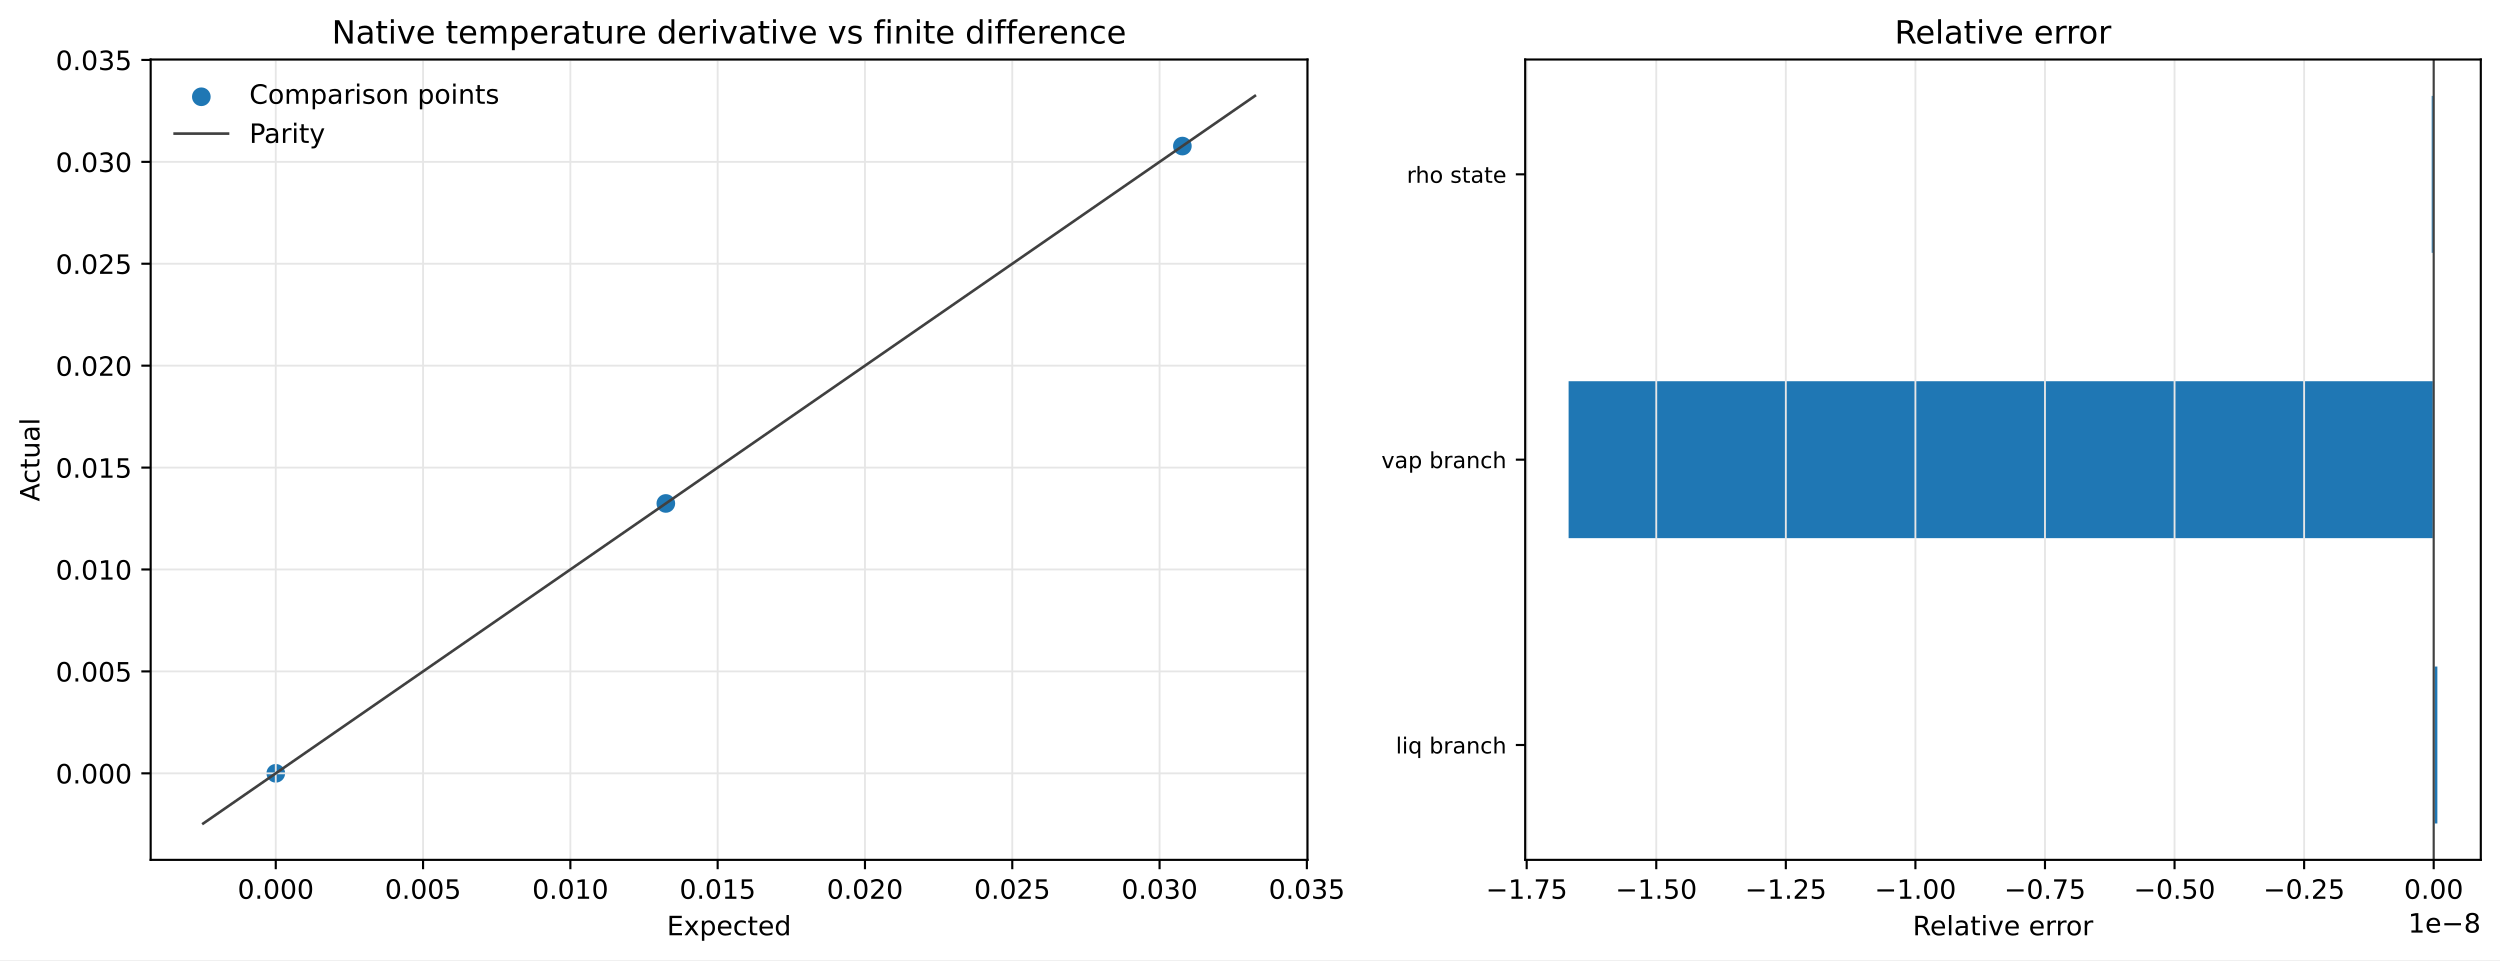
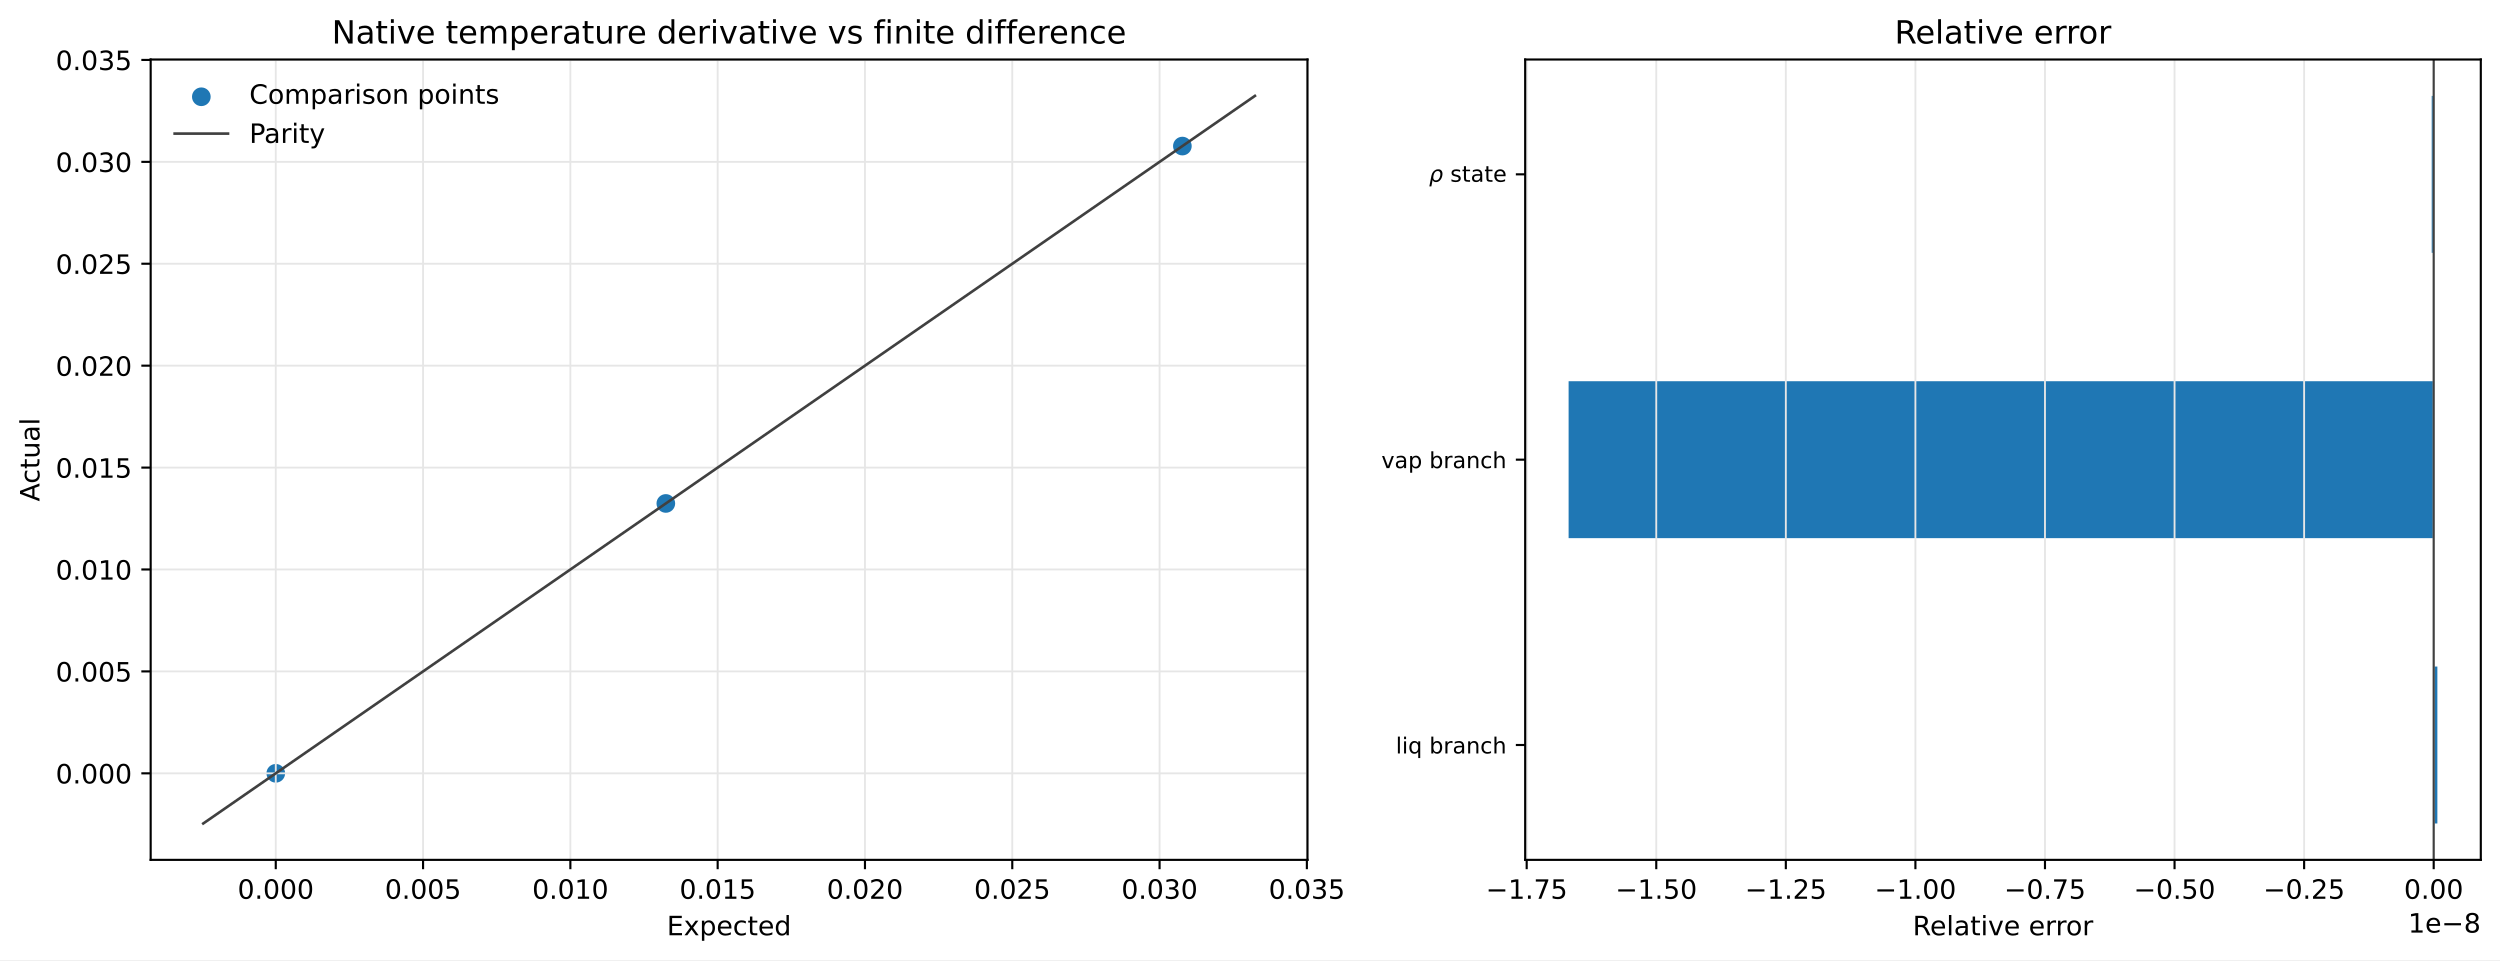
<svg xmlns="http://www.w3.org/2000/svg" xmlns:xlink="http://www.w3.org/1999/xlink" width="937.586pt" height="360.034pt" viewBox="0 0 937.586 360.034" version="1.1">
  <defs>
    <style type="text/css">*{stroke-linejoin: round; stroke-linecap: butt}</style>
  </defs>
  <g id="figure_1">
    <g id="patch_1">
      <path d="M 0 360.034 L 937.586 360.034 L 937.586 0 L 0 0 z " style="fill: #ffffff" />
    </g>
    <g id="axes_1">
      <g id="patch_2">
        <path d="M 56.506 322.478 L 490.351 322.478 L 490.351 22.318 L 56.506 22.318 z " style="fill: #ffffff" />
      </g>
      <g id="PathCollection_1">
        <defs>
          <path id="m520bf919dd" d="M 0 3 C 0.796 3 1.559 2.684 2.121 2.121 C 2.684 1.559 3 0.796 3 0 C 3 -0.796 2.684 -1.559 2.121 -2.121 C 1.559 -2.684 0.796 -3 0 -3 C -0.796 -3 -1.559 -2.684 -2.121 -2.121 C -2.684 -1.559 -3 -0.796 -3 0 C -3 0.796 -2.684 1.559 -2.121 2.121 C -1.559 2.684 -0.796 3 0 3 z " style="stroke: #1f77b4" />
        </defs>
        <g clip-path="url(#pb74b2232c6)">
          <use xlink:href="#m520bf919dd" x="443.431" y="54.781" style="fill: #1f77b4; stroke: #1f77b4" />
          <use xlink:href="#m520bf919dd" x="103.427" y="290.016" style="fill: #1f77b4; stroke: #1f77b4" />
          <use xlink:href="#m520bf919dd" x="249.708" y="188.81" style="fill: #1f77b4; stroke: #1f77b4" />
        </g>
      </g>
      <g id="matplotlib.axis_1">
        <g id="xtick_1">
          <g id="line2d_1">
            <path d="M 103.42 322.478 L 103.42 22.318 " clip-path="url(#pb74b2232c6)" style="fill: none; stroke: #e6e6e6; stroke-width: 0.7; stroke-linecap: square" />
          </g>
          <g id="line2d_2">
            <defs>
              <path id="mdc2d018aba" d="M 0 0 L 0 3.5 " style="stroke: #000000; stroke-width: 0.8" />
            </defs>
            <g>
              <use xlink:href="#mdc2d018aba" x="103.42" y="322.478" style="stroke: #000000; stroke-width: 0.8" />
            </g>
          </g>
          <g id="text_1">
            <text style="font-size: 10px; font-family: 'DejaVu Sans', 'Bitstream Vera Sans', 'Computer Modern Sans Serif', 'Lucida Grande', 'Verdana', 'Geneva', 'Lucid', 'Arial', 'Helvetica', 'Avant Garde', sans-serif; text-anchor: middle" x="103.42" y="337.077" transform="rotate(-0 103.4196 337.0766)">0.000</text>
          </g>
        </g>
        <g id="xtick_2">
          <g id="line2d_3">
            <path d="M 158.663 322.478 L 158.663 22.318 " clip-path="url(#pb74b2232c6)" style="fill: none; stroke: #e6e6e6; stroke-width: 0.7; stroke-linecap: square" />
          </g>
          <g id="line2d_4">
            <g>
              <use xlink:href="#mdc2d018aba" x="158.663" y="322.478" style="stroke: #000000; stroke-width: 0.8" />
            </g>
          </g>
          <g id="text_2">
            <text style="font-size: 10px; font-family: 'DejaVu Sans', 'Bitstream Vera Sans', 'Computer Modern Sans Serif', 'Lucida Grande', 'Verdana', 'Geneva', 'Lucid', 'Arial', 'Helvetica', 'Avant Garde', sans-serif; text-anchor: middle" x="158.663" y="337.077" transform="rotate(-0 158.6628 337.0766)">0.005</text>
          </g>
        </g>
        <g id="xtick_3">
          <g id="line2d_5">
            <path d="M 213.906 322.478 L 213.906 22.318 " clip-path="url(#pb74b2232c6)" style="fill: none; stroke: #e6e6e6; stroke-width: 0.7; stroke-linecap: square" />
          </g>
          <g id="line2d_6">
            <g>
              <use xlink:href="#mdc2d018aba" x="213.906" y="322.478" style="stroke: #000000; stroke-width: 0.8" />
            </g>
          </g>
          <g id="text_3">
            <text style="font-size: 10px; font-family: 'DejaVu Sans', 'Bitstream Vera Sans', 'Computer Modern Sans Serif', 'Lucida Grande', 'Verdana', 'Geneva', 'Lucid', 'Arial', 'Helvetica', 'Avant Garde', sans-serif; text-anchor: middle" x="213.906" y="337.077" transform="rotate(-0 213.906 337.0766)">0.010</text>
          </g>
        </g>
        <g id="xtick_4">
          <g id="line2d_7">
            <path d="M 269.149 322.478 L 269.149 22.318 " clip-path="url(#pb74b2232c6)" style="fill: none; stroke: #e6e6e6; stroke-width: 0.7; stroke-linecap: square" />
          </g>
          <g id="line2d_8">
            <g>
              <use xlink:href="#mdc2d018aba" x="269.149" y="322.478" style="stroke: #000000; stroke-width: 0.8" />
            </g>
          </g>
          <g id="text_4">
            <text style="font-size: 10px; font-family: 'DejaVu Sans', 'Bitstream Vera Sans', 'Computer Modern Sans Serif', 'Lucida Grande', 'Verdana', 'Geneva', 'Lucid', 'Arial', 'Helvetica', 'Avant Garde', sans-serif; text-anchor: middle" x="269.149" y="337.077" transform="rotate(-0 269.1493 337.0766)">0.015</text>
          </g>
        </g>
        <g id="xtick_5">
          <g id="line2d_9">
            <path d="M 324.392 322.478 L 324.392 22.318 " clip-path="url(#pb74b2232c6)" style="fill: none; stroke: #e6e6e6; stroke-width: 0.7; stroke-linecap: square" />
          </g>
          <g id="line2d_10">
            <g>
              <use xlink:href="#mdc2d018aba" x="324.392" y="322.478" style="stroke: #000000; stroke-width: 0.8" />
            </g>
          </g>
          <g id="text_5">
            <text style="font-size: 10px; font-family: 'DejaVu Sans', 'Bitstream Vera Sans', 'Computer Modern Sans Serif', 'Lucida Grande', 'Verdana', 'Geneva', 'Lucid', 'Arial', 'Helvetica', 'Avant Garde', sans-serif; text-anchor: middle" x="324.392" y="337.077" transform="rotate(-0 324.3925 337.0766)">0.020</text>
          </g>
        </g>
        <g id="xtick_6">
          <g id="line2d_11">
            <path d="M 379.636 322.478 L 379.636 22.318 " clip-path="url(#pb74b2232c6)" style="fill: none; stroke: #e6e6e6; stroke-width: 0.7; stroke-linecap: square" />
          </g>
          <g id="line2d_12">
            <g>
              <use xlink:href="#mdc2d018aba" x="379.636" y="322.478" style="stroke: #000000; stroke-width: 0.8" />
            </g>
          </g>
          <g id="text_6">
            <text style="font-size: 10px; font-family: 'DejaVu Sans', 'Bitstream Vera Sans', 'Computer Modern Sans Serif', 'Lucida Grande', 'Verdana', 'Geneva', 'Lucid', 'Arial', 'Helvetica', 'Avant Garde', sans-serif; text-anchor: middle" x="379.636" y="337.077" transform="rotate(-0 379.6357 337.0766)">0.025</text>
          </g>
        </g>
        <g id="xtick_7">
          <g id="line2d_13">
            <path d="M 434.879 322.478 L 434.879 22.318 " clip-path="url(#pb74b2232c6)" style="fill: none; stroke: #e6e6e6; stroke-width: 0.7; stroke-linecap: square" />
          </g>
          <g id="line2d_14">
            <g>
              <use xlink:href="#mdc2d018aba" x="434.879" y="322.478" style="stroke: #000000; stroke-width: 0.8" />
            </g>
          </g>
          <g id="text_7">
            <text style="font-size: 10px; font-family: 'DejaVu Sans', 'Bitstream Vera Sans', 'Computer Modern Sans Serif', 'Lucida Grande', 'Verdana', 'Geneva', 'Lucid', 'Arial', 'Helvetica', 'Avant Garde', sans-serif; text-anchor: middle" x="434.879" y="337.077" transform="rotate(-0 434.8789 337.0766)">0.030</text>
          </g>
        </g>
        <g id="xtick_8">
          <g id="line2d_15">
            <path d="M 490.122 322.478 L 490.122 22.318 " clip-path="url(#pb74b2232c6)" style="fill: none; stroke: #e6e6e6; stroke-width: 0.7; stroke-linecap: square" />
          </g>
          <g id="line2d_16">
            <g>
              <use xlink:href="#mdc2d018aba" x="490.122" y="322.478" style="stroke: #000000; stroke-width: 0.8" />
            </g>
          </g>
          <g id="text_8">
            <text style="font-size: 10px; font-family: 'DejaVu Sans', 'Bitstream Vera Sans', 'Computer Modern Sans Serif', 'Lucida Grande', 'Verdana', 'Geneva', 'Lucid', 'Arial', 'Helvetica', 'Avant Garde', sans-serif; text-anchor: middle" x="490.122" y="337.077" transform="rotate(-0 490.1221 337.0766)">0.035</text>
          </g>
        </g>
        <g id="text_9">
          <text style="font-size: 10px; font-family: 'DejaVu Sans', 'Bitstream Vera Sans', 'Computer Modern Sans Serif', 'Lucida Grande', 'Verdana', 'Geneva', 'Lucid', 'Arial', 'Helvetica', 'Avant Garde', sans-serif; text-anchor: middle" x="273.429" y="350.755" transform="rotate(-0 273.4288 350.7547)">Expected</text>
        </g>
      </g>
      <g id="matplotlib.axis_2">
        <g id="ytick_1">
          <g id="line2d_17">
            <path d="M 56.506 290.021 L 490.351 290.021 " clip-path="url(#pb74b2232c6)" style="fill: none; stroke: #e6e6e6; stroke-width: 0.7; stroke-linecap: square" />
          </g>
          <g id="line2d_18">
            <defs>
              <path id="m029e93d960" d="M 0 0 L -3.5 0 " style="stroke: #000000; stroke-width: 0.8" />
            </defs>
            <g>
              <use xlink:href="#m029e93d960" x="56.506" y="290.021" style="stroke: #000000; stroke-width: 0.8" />
            </g>
          </g>
          <g id="text_10">
            <text style="font-size: 10px; font-family: 'DejaVu Sans', 'Bitstream Vera Sans', 'Computer Modern Sans Serif', 'Lucida Grande', 'Verdana', 'Geneva', 'Lucid', 'Arial', 'Helvetica', 'Avant Garde', sans-serif; text-anchor: end" x="49.506" y="293.82" transform="rotate(-0 49.50625 293.8198)">0.000</text>
          </g>
        </g>
        <g id="ytick_2">
          <g id="line2d_19">
            <path d="M 56.506 251.8 L 490.351 251.8 " clip-path="url(#pb74b2232c6)" style="fill: none; stroke: #e6e6e6; stroke-width: 0.7; stroke-linecap: square" />
          </g>
          <g id="line2d_20">
            <g>
              <use xlink:href="#m029e93d960" x="56.506" y="251.8" style="stroke: #000000; stroke-width: 0.8" />
            </g>
          </g>
          <g id="text_11">
            <text style="font-size: 10px; font-family: 'DejaVu Sans', 'Bitstream Vera Sans', 'Computer Modern Sans Serif', 'Lucida Grande', 'Verdana', 'Geneva', 'Lucid', 'Arial', 'Helvetica', 'Avant Garde', sans-serif; text-anchor: end" x="49.506" y="255.599" transform="rotate(-0 49.50625 255.5993)">0.005</text>
          </g>
        </g>
        <g id="ytick_3">
          <g id="line2d_21">
            <path d="M 56.506 213.58 L 490.351 213.58 " clip-path="url(#pb74b2232c6)" style="fill: none; stroke: #e6e6e6; stroke-width: 0.7; stroke-linecap: square" />
          </g>
          <g id="line2d_22">
            <g>
              <use xlink:href="#m029e93d960" x="56.506" y="213.58" style="stroke: #000000; stroke-width: 0.8" />
            </g>
          </g>
          <g id="text_12">
            <text style="font-size: 10px; font-family: 'DejaVu Sans', 'Bitstream Vera Sans', 'Computer Modern Sans Serif', 'Lucida Grande', 'Verdana', 'Geneva', 'Lucid', 'Arial', 'Helvetica', 'Avant Garde', sans-serif; text-anchor: end" x="49.506" y="217.379" transform="rotate(-0 49.50625 217.3787)">0.010</text>
          </g>
        </g>
        <g id="ytick_4">
          <g id="line2d_23">
            <path d="M 56.506 175.359 L 490.351 175.359 " clip-path="url(#pb74b2232c6)" style="fill: none; stroke: #e6e6e6; stroke-width: 0.7; stroke-linecap: square" />
          </g>
          <g id="line2d_24">
            <g>
              <use xlink:href="#m029e93d960" x="56.506" y="175.359" style="stroke: #000000; stroke-width: 0.8" />
            </g>
          </g>
          <g id="text_13">
            <text style="font-size: 10px; font-family: 'DejaVu Sans', 'Bitstream Vera Sans', 'Computer Modern Sans Serif', 'Lucida Grande', 'Verdana', 'Geneva', 'Lucid', 'Arial', 'Helvetica', 'Avant Garde', sans-serif; text-anchor: end" x="49.506" y="179.158" transform="rotate(-0 49.50625 179.1582)">0.015</text>
          </g>
        </g>
        <g id="ytick_5">
          <g id="line2d_25">
            <path d="M 56.506 137.138 L 490.351 137.138 " clip-path="url(#pb74b2232c6)" style="fill: none; stroke: #e6e6e6; stroke-width: 0.7; stroke-linecap: square" />
          </g>
          <g id="line2d_26">
            <g>
              <use xlink:href="#m029e93d960" x="56.506" y="137.138" style="stroke: #000000; stroke-width: 0.8" />
            </g>
          </g>
          <g id="text_14">
            <text style="font-size: 10px; font-family: 'DejaVu Sans', 'Bitstream Vera Sans', 'Computer Modern Sans Serif', 'Lucida Grande', 'Verdana', 'Geneva', 'Lucid', 'Arial', 'Helvetica', 'Avant Garde', sans-serif; text-anchor: end" x="49.506" y="140.938" transform="rotate(-0 49.50625 140.9376)">0.020</text>
          </g>
        </g>
        <g id="ytick_6">
          <g id="line2d_27">
            <path d="M 56.506 98.918 L 490.351 98.918 " clip-path="url(#pb74b2232c6)" style="fill: none; stroke: #e6e6e6; stroke-width: 0.7; stroke-linecap: square" />
          </g>
          <g id="line2d_28">
            <g>
              <use xlink:href="#m029e93d960" x="56.506" y="98.918" style="stroke: #000000; stroke-width: 0.8" />
            </g>
          </g>
          <g id="text_15">
            <text style="font-size: 10px; font-family: 'DejaVu Sans', 'Bitstream Vera Sans', 'Computer Modern Sans Serif', 'Lucida Grande', 'Verdana', 'Geneva', 'Lucid', 'Arial', 'Helvetica', 'Avant Garde', sans-serif; text-anchor: end" x="49.506" y="102.717" transform="rotate(-0 49.50625 102.717)">0.025</text>
          </g>
        </g>
        <g id="ytick_7">
          <g id="line2d_29">
            <path d="M 56.506 60.697 L 490.351 60.697 " clip-path="url(#pb74b2232c6)" style="fill: none; stroke: #e6e6e6; stroke-width: 0.7; stroke-linecap: square" />
          </g>
          <g id="line2d_30">
            <g>
              <use xlink:href="#m029e93d960" x="56.506" y="60.697" style="stroke: #000000; stroke-width: 0.8" />
            </g>
          </g>
          <g id="text_16">
            <text style="font-size: 10px; font-family: 'DejaVu Sans', 'Bitstream Vera Sans', 'Computer Modern Sans Serif', 'Lucida Grande', 'Verdana', 'Geneva', 'Lucid', 'Arial', 'Helvetica', 'Avant Garde', sans-serif; text-anchor: end" x="49.506" y="64.496" transform="rotate(-0 49.50625 64.49647)">0.030</text>
          </g>
        </g>
        <g id="ytick_8">
          <g id="line2d_31">
            <path d="M 56.506 22.477 L 490.351 22.477 " clip-path="url(#pb74b2232c6)" style="fill: none; stroke: #e6e6e6; stroke-width: 0.7; stroke-linecap: square" />
          </g>
          <g id="line2d_32">
            <g>
              <use xlink:href="#m029e93d960" x="56.506" y="22.477" style="stroke: #000000; stroke-width: 0.8" />
            </g>
          </g>
          <g id="text_17">
            <text style="font-size: 10px; font-family: 'DejaVu Sans', 'Bitstream Vera Sans', 'Computer Modern Sans Serif', 'Lucida Grande', 'Verdana', 'Geneva', 'Lucid', 'Arial', 'Helvetica', 'Avant Garde', sans-serif; text-anchor: end" x="49.506" y="26.276" transform="rotate(-0 49.50625 26.27591)">0.035</text>
          </g>
        </g>
        <g id="text_18">
          <text style="font-size: 10px; font-family: 'DejaVu Sans', 'Bitstream Vera Sans', 'Computer Modern Sans Serif', 'Lucida Grande', 'Verdana', 'Geneva', 'Lucid', 'Arial', 'Helvetica', 'Avant Garde', sans-serif; text-anchor: middle" x="14.798" y="172.398" transform="rotate(-90 14.79844 172.3981)">Actual</text>
        </g>
      </g>
      <g id="line2d_33">
        <path d="M 76.226 308.834 L 470.631 35.962 " clip-path="url(#pb74b2232c6)" style="fill: none; stroke: #404040; stroke-linecap: square" />
      </g>
      <g id="patch_3">
        <path d="M 56.506 322.478 L 56.506 22.318 " style="fill: none; stroke: #000000; stroke-width: 0.8; stroke-linejoin: miter; stroke-linecap: square" />
      </g>
      <g id="patch_4">
        <path d="M 490.351 322.478 L 490.351 22.318 " style="fill: none; stroke: #000000; stroke-width: 0.8; stroke-linejoin: miter; stroke-linecap: square" />
      </g>
      <g id="patch_5">
        <path d="M 56.506 322.478 L 490.351 322.478 " style="fill: none; stroke: #000000; stroke-width: 0.8; stroke-linejoin: miter; stroke-linecap: square" />
      </g>
      <g id="patch_6">
        <path d="M 56.506 22.318 L 490.351 22.318 " style="fill: none; stroke: #000000; stroke-width: 0.8; stroke-linejoin: miter; stroke-linecap: square" />
      </g>
      <g id="text_19">
        <text style="font-size: 12px; font-family: 'DejaVu Sans', 'Bitstream Vera Sans', 'Computer Modern Sans Serif', 'Lucida Grande', 'Verdana', 'Geneva', 'Lucid', 'Arial', 'Helvetica', 'Avant Garde', sans-serif; text-anchor: middle" x="273.429" y="16.318" transform="rotate(-0 273.4288 16.31812)">Native temperature derivative vs finite difference</text>
      </g>
      <g id="legend_1">
        <g id="PathCollection_2">
          <g>
            <use xlink:href="#m520bf919dd" x="75.506" y="36.292" style="fill: #1f77b4; stroke: #1f77b4" />
          </g>
        </g>
        <g id="text_20">
          <text style="font-size: 10px; font-family: 'DejaVu Sans', 'Bitstream Vera Sans', 'Computer Modern Sans Serif', 'Lucida Grande', 'Verdana', 'Geneva', 'Lucid', 'Arial', 'Helvetica', 'Avant Garde', sans-serif; text-anchor: start" x="93.506" y="38.917" transform="rotate(-0 93.50625 38.91656)">Comparison points</text>
        </g>
        <g id="line2d_34">
          <path d="M 65.506 50.095 L 75.506 50.095 L 85.506 50.095 " style="fill: none; stroke: #404040; stroke-linecap: square" />
        </g>
        <g id="text_21">
          <text style="font-size: 10px; font-family: 'DejaVu Sans', 'Bitstream Vera Sans', 'Computer Modern Sans Serif', 'Lucida Grande', 'Verdana', 'Geneva', 'Lucid', 'Arial', 'Helvetica', 'Avant Garde', sans-serif; text-anchor: start" x="93.506" y="53.595" transform="rotate(-0 93.50625 53.59469)">Parity</text>
        </g>
      </g>
    </g>
    <g id="axes_2">
      <g id="patch_7">
        <path d="M 571.993 322.478 L 930.386 322.478 L 930.386 22.318 L 571.993 22.318 z " style="fill: #ffffff" />
      </g>
      <g id="patch_8">
        <path d="M 912.719 35.962 L 911.974 35.962 L 911.974 94.817 L 912.719 94.817 z " clip-path="url(#p23351f43de)" style="fill: #1f77b4" />
      </g>
      <g id="patch_9">
        <path d="M 912.719 142.971 L 588.283 142.971 L 588.283 201.826 L 912.719 201.826 z " clip-path="url(#p23351f43de)" style="fill: #1f77b4" />
      </g>
      <g id="patch_10">
        <path d="M 912.719 249.98 L 914.096 249.98 L 914.096 308.834 L 912.719 308.834 z " clip-path="url(#p23351f43de)" style="fill: #1f77b4" />
      </g>
      <g id="matplotlib.axis_3">
        <g id="xtick_9">
          <g id="line2d_35">
            <path d="M 572.56 322.478 L 572.56 22.318 " clip-path="url(#p23351f43de)" style="fill: none; stroke: #e6e6e6; stroke-width: 0.7; stroke-linecap: square" />
          </g>
          <g id="line2d_36">
            <g>
              <use xlink:href="#mdc2d018aba" x="572.56" y="322.478" style="stroke: #000000; stroke-width: 0.8" />
            </g>
          </g>
          <g id="text_22">
            <text style="font-size: 10px; font-family: 'DejaVu Sans', 'Bitstream Vera Sans', 'Computer Modern Sans Serif', 'Lucida Grande', 'Verdana', 'Geneva', 'Lucid', 'Arial', 'Helvetica', 'Avant Garde', sans-serif; text-anchor: middle" x="572.56" y="337.077" transform="rotate(-0 572.5603 337.0766)">−1.75</text>
          </g>
        </g>
        <g id="xtick_10">
          <g id="line2d_37">
            <path d="M 621.154 322.478 L 621.154 22.318 " clip-path="url(#p23351f43de)" style="fill: none; stroke: #e6e6e6; stroke-width: 0.7; stroke-linecap: square" />
          </g>
          <g id="line2d_38">
            <g>
              <use xlink:href="#mdc2d018aba" x="621.154" y="322.478" style="stroke: #000000; stroke-width: 0.8" />
            </g>
          </g>
          <g id="text_23">
            <text style="font-size: 10px; font-family: 'DejaVu Sans', 'Bitstream Vera Sans', 'Computer Modern Sans Serif', 'Lucida Grande', 'Verdana', 'Geneva', 'Lucid', 'Arial', 'Helvetica', 'Avant Garde', sans-serif; text-anchor: middle" x="621.154" y="337.077" transform="rotate(-0 621.1544 337.0766)">−1.50</text>
          </g>
        </g>
        <g id="xtick_11">
          <g id="line2d_39">
            <path d="M 669.749 322.478 L 669.749 22.318 " clip-path="url(#p23351f43de)" style="fill: none; stroke: #e6e6e6; stroke-width: 0.7; stroke-linecap: square" />
          </g>
          <g id="line2d_40">
            <g>
              <use xlink:href="#mdc2d018aba" x="669.749" y="322.478" style="stroke: #000000; stroke-width: 0.8" />
            </g>
          </g>
          <g id="text_24">
            <text style="font-size: 10px; font-family: 'DejaVu Sans', 'Bitstream Vera Sans', 'Computer Modern Sans Serif', 'Lucida Grande', 'Verdana', 'Geneva', 'Lucid', 'Arial', 'Helvetica', 'Avant Garde', sans-serif; text-anchor: middle" x="669.749" y="337.077" transform="rotate(-0 669.7486 337.0766)">−1.25</text>
          </g>
        </g>
        <g id="xtick_12">
          <g id="line2d_41">
            <path d="M 718.343 322.478 L 718.343 22.318 " clip-path="url(#p23351f43de)" style="fill: none; stroke: #e6e6e6; stroke-width: 0.7; stroke-linecap: square" />
          </g>
          <g id="line2d_42">
            <g>
              <use xlink:href="#mdc2d018aba" x="718.343" y="322.478" style="stroke: #000000; stroke-width: 0.8" />
            </g>
          </g>
          <g id="text_25">
            <text style="font-size: 10px; font-family: 'DejaVu Sans', 'Bitstream Vera Sans', 'Computer Modern Sans Serif', 'Lucida Grande', 'Verdana', 'Geneva', 'Lucid', 'Arial', 'Helvetica', 'Avant Garde', sans-serif; text-anchor: middle" x="718.343" y="337.077" transform="rotate(-0 718.3428 337.0766)">−1.00</text>
          </g>
        </g>
        <g id="xtick_13">
          <g id="line2d_43">
            <path d="M 766.937 322.478 L 766.937 22.318 " clip-path="url(#p23351f43de)" style="fill: none; stroke: #e6e6e6; stroke-width: 0.7; stroke-linecap: square" />
          </g>
          <g id="line2d_44">
            <g>
              <use xlink:href="#mdc2d018aba" x="766.937" y="322.478" style="stroke: #000000; stroke-width: 0.8" />
            </g>
          </g>
          <g id="text_26">
            <text style="font-size: 10px; font-family: 'DejaVu Sans', 'Bitstream Vera Sans', 'Computer Modern Sans Serif', 'Lucida Grande', 'Verdana', 'Geneva', 'Lucid', 'Arial', 'Helvetica', 'Avant Garde', sans-serif; text-anchor: middle" x="766.937" y="337.077" transform="rotate(-0 766.9369 337.0766)">−0.75</text>
          </g>
        </g>
        <g id="xtick_14">
          <g id="line2d_45">
            <path d="M 815.531 322.478 L 815.531 22.318 " clip-path="url(#p23351f43de)" style="fill: none; stroke: #e6e6e6; stroke-width: 0.7; stroke-linecap: square" />
          </g>
          <g id="line2d_46">
            <g>
              <use xlink:href="#mdc2d018aba" x="815.531" y="322.478" style="stroke: #000000; stroke-width: 0.8" />
            </g>
          </g>
          <g id="text_27">
            <text style="font-size: 10px; font-family: 'DejaVu Sans', 'Bitstream Vera Sans', 'Computer Modern Sans Serif', 'Lucida Grande', 'Verdana', 'Geneva', 'Lucid', 'Arial', 'Helvetica', 'Avant Garde', sans-serif; text-anchor: middle" x="815.531" y="337.077" transform="rotate(-0 815.5311 337.0766)">−0.50</text>
          </g>
        </g>
        <g id="xtick_15">
          <g id="line2d_47">
            <path d="M 864.125 322.478 L 864.125 22.318 " clip-path="url(#p23351f43de)" style="fill: none; stroke: #e6e6e6; stroke-width: 0.7; stroke-linecap: square" />
          </g>
          <g id="line2d_48">
            <g>
              <use xlink:href="#mdc2d018aba" x="864.125" y="322.478" style="stroke: #000000; stroke-width: 0.8" />
            </g>
          </g>
          <g id="text_28">
            <text style="font-size: 10px; font-family: 'DejaVu Sans', 'Bitstream Vera Sans', 'Computer Modern Sans Serif', 'Lucida Grande', 'Verdana', 'Geneva', 'Lucid', 'Arial', 'Helvetica', 'Avant Garde', sans-serif; text-anchor: middle" x="864.125" y="337.077" transform="rotate(-0 864.1252 337.0766)">−0.25</text>
          </g>
        </g>
        <g id="xtick_16">
          <g id="line2d_49">
            <path d="M 912.719 322.478 L 912.719 22.318 " clip-path="url(#p23351f43de)" style="fill: none; stroke: #e6e6e6; stroke-width: 0.7; stroke-linecap: square" />
          </g>
          <g id="line2d_50">
            <g>
              <use xlink:href="#mdc2d018aba" x="912.719" y="322.478" style="stroke: #000000; stroke-width: 0.8" />
            </g>
          </g>
          <g id="text_29">
            <text style="font-size: 10px; font-family: 'DejaVu Sans', 'Bitstream Vera Sans', 'Computer Modern Sans Serif', 'Lucida Grande', 'Verdana', 'Geneva', 'Lucid', 'Arial', 'Helvetica', 'Avant Garde', sans-serif; text-anchor: middle" x="912.719" y="337.077" transform="rotate(-0 912.7194 337.0766)">0.00</text>
          </g>
        </g>
        <g id="text_30">
          <text style="font-size: 10px; font-family: 'DejaVu Sans', 'Bitstream Vera Sans', 'Computer Modern Sans Serif', 'Lucida Grande', 'Verdana', 'Geneva', 'Lucid', 'Arial', 'Helvetica', 'Avant Garde', sans-serif; text-anchor: middle" x="751.189" y="350.755" transform="rotate(-0 751.1894 350.7547)">Relative error</text>
        </g>
        <g id="text_31">
          <text style="font-size: 10px; font-family: 'DejaVu Sans', 'Bitstream Vera Sans', 'Computer Modern Sans Serif', 'Lucida Grande', 'Verdana', 'Geneva', 'Lucid', 'Arial', 'Helvetica', 'Avant Garde', sans-serif; text-anchor: end" x="930.386" y="349.755" transform="rotate(-0 930.3863 349.7547)">1e−8</text>
        </g>
      </g>
      <g id="matplotlib.axis_4">
        <g id="ytick_9">
          <g id="line2d_51">
            <g>
              <use xlink:href="#m029e93d960" x="571.993" y="65.389" style="stroke: #000000; stroke-width: 0.8" />
            </g>
          </g>
          <g id="text_32">
-             <text style="font-size: 8.33px; font-family: 'DejaVu Sans', 'Bitstream Vera Sans', 'Computer Modern Sans Serif', 'Lucida Grande', 'Verdana', 'Geneva', 'Lucid', 'Arial', 'Helvetica', 'Avant Garde', sans-serif; text-anchor: end" x="564.993" y="68.554" transform="rotate(-0 564.9925 68.55396)">rho state</text>
+             <g transform="translate(535.9208 68.5455)">
+               <text>
+                 <tspan x="0" y="-0.375" style="font-style: oblique; font-size: 8.33px; font-family: 'DejaVu Sans'">ρ</tspan>
+                 <tspan x="5.316" y="-0.375" style="font-size: 8.33px; font-family: 'DejaVu Sans'"> </tspan>
+                 <tspan x="7.978" y="-0.375" style="font-size: 8.33px; font-family: 'DejaVu Sans'">s</tspan>
+                 <tspan x="12.342" y="-0.375" style="font-size: 8.33px; font-family: 'DejaVu Sans'">t</tspan>
+                 <tspan x="15.625" y="-0.375" style="font-size: 8.33px; font-family: 'DejaVu Sans'">a</tspan>
+                 <tspan x="20.758" y="-0.375" style="font-size: 8.33px; font-family: 'DejaVu Sans'">t</tspan>
+                 <tspan x="24.041" y="-0.375" style="font-size: 8.33px; font-family: 'DejaVu Sans'">e</tspan>
+               </text>
+             </g>
          </g>
        </g>
        <g id="ytick_10">
          <g id="line2d_52">
            <g>
              <use xlink:href="#m029e93d960" x="571.993" y="172.398" style="stroke: #000000; stroke-width: 0.8" />
            </g>
          </g>
          <g id="text_33">
            <text style="font-size: 8.33px; font-family: 'DejaVu Sans', 'Bitstream Vera Sans', 'Computer Modern Sans Serif', 'Lucida Grande', 'Verdana', 'Geneva', 'Lucid', 'Arial', 'Helvetica', 'Avant Garde', sans-serif; text-anchor: end" x="564.993" y="175.563" transform="rotate(-0 564.9925 175.5629)">vap branch</text>
          </g>
        </g>
        <g id="ytick_11">
          <g id="line2d_53">
            <g>
              <use xlink:href="#m029e93d960" x="571.993" y="279.407" style="stroke: #000000; stroke-width: 0.8" />
            </g>
          </g>
          <g id="text_34">
            <text style="font-size: 8.33px; font-family: 'DejaVu Sans', 'Bitstream Vera Sans', 'Computer Modern Sans Serif', 'Lucida Grande', 'Verdana', 'Geneva', 'Lucid', 'Arial', 'Helvetica', 'Avant Garde', sans-serif; text-anchor: end" x="564.993" y="282.572" transform="rotate(-0 564.9925 282.5718)">liq branch</text>
          </g>
        </g>
      </g>
      <g id="line2d_54">
        <path d="M 912.719 322.478 L 912.719 22.318 " clip-path="url(#p23351f43de)" style="fill: none; stroke: #404040; stroke-width: 0.8; stroke-linecap: square" />
      </g>
      <g id="patch_11">
        <path d="M 571.993 322.478 L 571.993 22.318 " style="fill: none; stroke: #000000; stroke-width: 0.8; stroke-linejoin: miter; stroke-linecap: square" />
      </g>
      <g id="patch_12">
        <path d="M 930.386 322.478 L 930.386 22.318 " style="fill: none; stroke: #000000; stroke-width: 0.8; stroke-linejoin: miter; stroke-linecap: square" />
      </g>
      <g id="patch_13">
        <path d="M 571.993 322.478 L 930.386 322.478 " style="fill: none; stroke: #000000; stroke-width: 0.8; stroke-linejoin: miter; stroke-linecap: square" />
      </g>
      <g id="patch_14">
        <path d="M 571.993 22.318 L 930.386 22.318 " style="fill: none; stroke: #000000; stroke-width: 0.8; stroke-linejoin: miter; stroke-linecap: square" />
      </g>
      <g id="text_35">
        <text style="font-size: 12px; font-family: 'DejaVu Sans', 'Bitstream Vera Sans', 'Computer Modern Sans Serif', 'Lucida Grande', 'Verdana', 'Geneva', 'Lucid', 'Arial', 'Helvetica', 'Avant Garde', sans-serif; text-anchor: middle" x="751.189" y="16.318" transform="rotate(-0 751.1894 16.31812)">Relative error</text>
      </g>
    </g>
  </g>
  <defs>
    <clipPath id="pb74b2232c6">
      <rect x="56.506" y="22.318" width="433.845" height="300.16" />
    </clipPath>
    <clipPath id="p23351f43de">
      <rect x="571.993" y="22.318" width="358.394" height="300.16" />
    </clipPath>
  </defs>
</svg>
